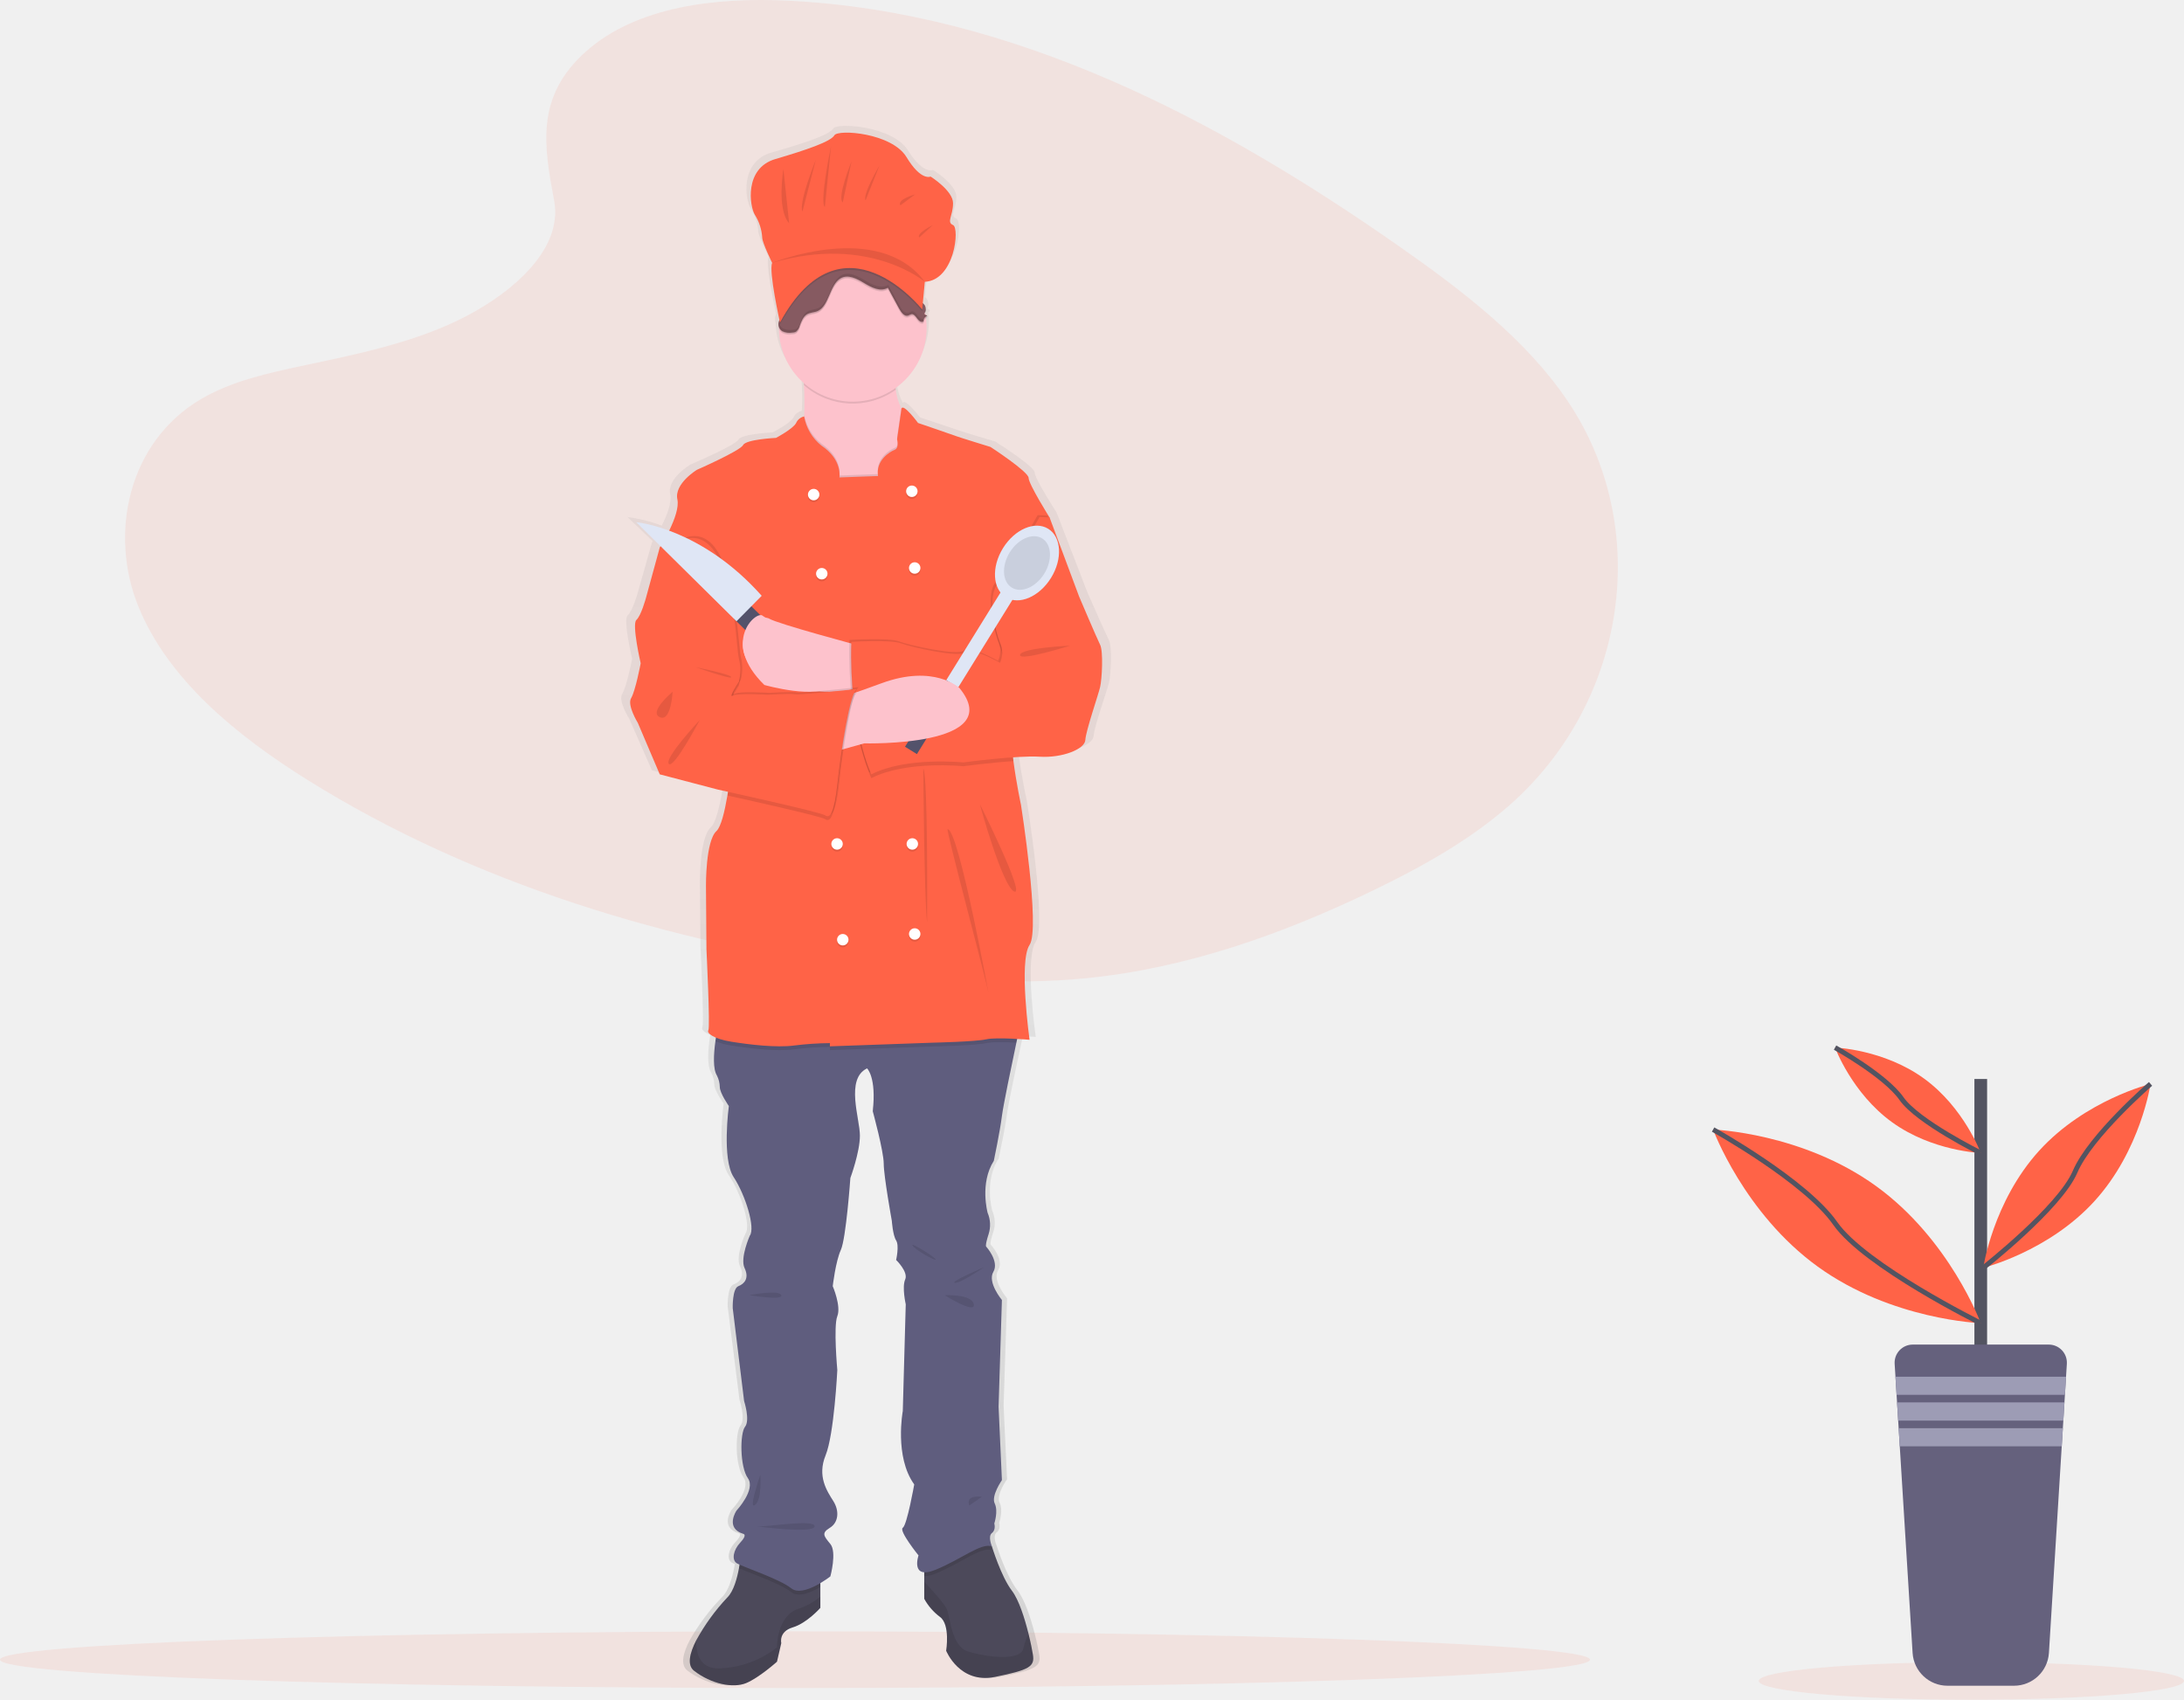
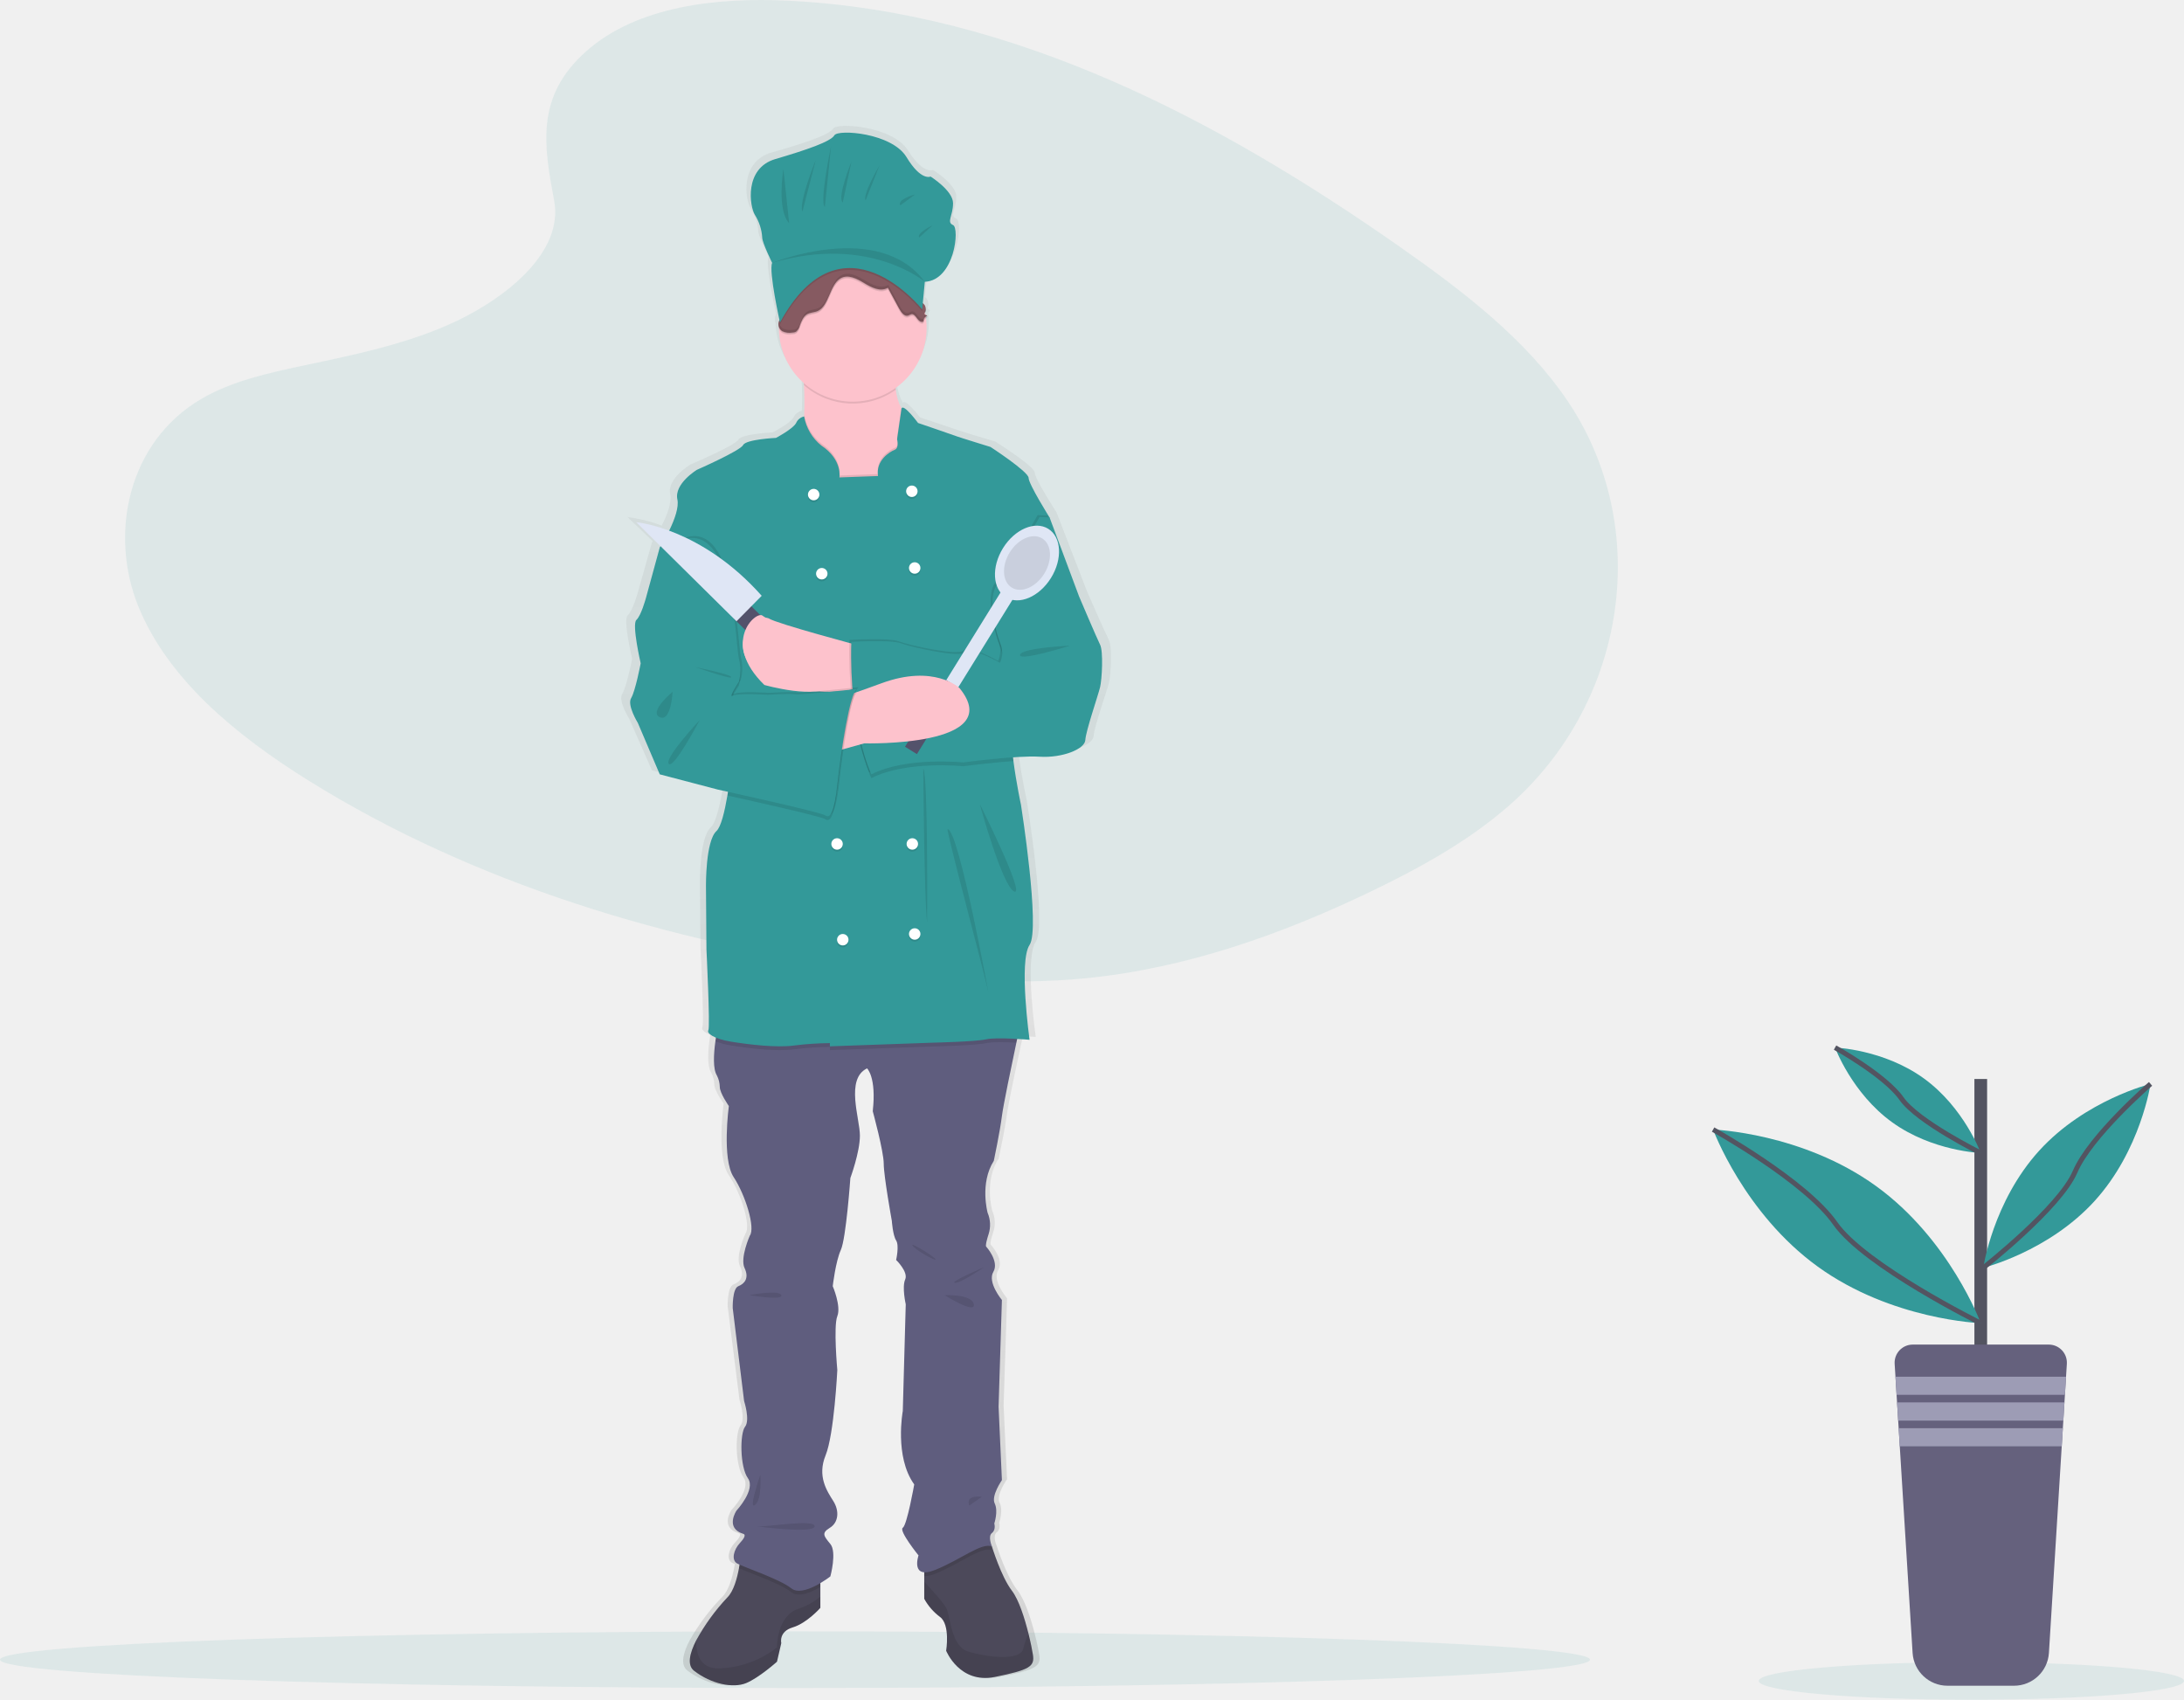
<svg xmlns="http://www.w3.org/2000/svg" id="e76419e8-217f-4623-abeb-e9c3d79c6db7" data-name="Layer 1" width="890.069" height="692.728" viewBox="0 0 890.069 692.728">
  <defs>
    <linearGradient id="ef5d85de-35d2-4357-9719-f86a6844cb01" x1="507.947" y1="790.481" x2="507.947" y2="154.92" gradientUnits="userSpaceOnUse">
      <stop offset="0" stop-color="gray" stop-opacity="0.25" />
      <stop offset="0.535" stop-color="gray" stop-opacity="0.12" />
      <stop offset="1" stop-color="gray" stop-opacity="0.1" />
    </linearGradient>
  </defs>
-   <ellipse cx="324" cy="676.395" rx="324" ry="11.547" fill="#ff6347" opacity="0.1" />
-   <path d="M393.787,124.6c20.641-18.394,53.041-22.143,82.533-20.678,92.634,4.602,176.254,49.324,248.584,99.91,26.185,18.313,51.965,38.048,68.962,63.266,34.6,51.336,24.337,122.453-23.776,164.745-16.369,14.389-36.213,25.419-56.585,35.198-36.222,17.386-75.305,31.343-116.416,35.316-29.317,2.833-58.995.53-88.14-3.423C427.52,487.89,347.591,463.47,280.598,421.69c-29.383-18.324-57.077-41.106-69.188-70.75s-4.36-67.21,25.643-84.756c12.409-7.257,27.245-10.535,41.77-13.612,21.38-4.53,43.104-8.996,62.398-18.205,19.928-9.512,43.526-27.907,39.58-48.962C376.567,162.813,373.17,142.973,393.787,124.6Z" transform="translate(-154.9654 -103.6359)" fill="#ff6347" opacity="0.1" />
-   <ellipse cx="803.416" cy="685.062" rx="86.653" ry="7.667" fill="#ff6347" opacity="0.1" />
+   <ellipse cx="324" cy="676.395" rx="324" ry="11.547" fill="#339999" opacity="0.1" />
+   <path d="M393.787,124.6c20.641-18.394,53.041-22.143,82.533-20.678,92.634,4.602,176.254,49.324,248.584,99.91,26.185,18.313,51.965,38.048,68.962,63.266,34.6,51.336,24.337,122.453-23.776,164.745-16.369,14.389-36.213,25.419-56.585,35.198-36.222,17.386-75.305,31.343-116.416,35.316-29.317,2.833-58.995.53-88.14-3.423C427.52,487.89,347.591,463.47,280.598,421.69c-29.383-18.324-57.077-41.106-69.188-70.75s-4.36-67.21,25.643-84.756c12.409-7.257,27.245-10.535,41.77-13.612,21.38-4.53,43.104-8.996,62.398-18.205,19.928-9.512,43.526-27.907,39.58-48.962C376.567,162.813,373.17,142.973,393.787,124.6Z" transform="translate(-154.9654 -103.6359)" fill="#339999" opacity="0.1" />
+   <ellipse cx="803.416" cy="685.062" rx="86.653" ry="7.667" fill="#339999" opacity="0.1" />
  <path d="M606.904,364.53c-1.411-2.731-8.869-19.702-8.869-19.702l-12.497-32.382s-8.869-13.655-8.869-16.191-16.125-12.68-16.125-12.68-13.102-3.901-14.11-4.292-16.528-5.524-16.528-5.524-6.112-8.037-6.982-5.938l-.001.005c-.032-.053-.064-.099-.096-.154a20.75,20.75,0,0,1-2.33-7.514c-.033-.234-.062-.48-.091-.724a29.911,29.911,0,0,0,13.128-24.628,29.511,29.511,0,0,0-.258-3.828,2.684,2.684,0,0,1,.347-.183c.251-.109.187-.198.003-.29.063-.033.126-.068.19-.095.334-.145.111-.255-.212-.385l.019-.01c.455-.198-.12-.328-.582-.537-.025-.135-.048-.27-.075-.405a2.723,2.723,0,0,0,.185-.804c.041.02.078.042.122.061a3.414,3.414,0,0,0-.008-1.526,2.684,2.684,0,0,1-.105.3,2.547,2.547,0,0,0-1.173-2.309c-.023-.02-.049-.042-.072-.062l.855-8.751c12.605-.596,14.816-22.04,11.941-23.231s0-3.773,0-8.935-9.509-10.921-9.509-10.921-3.98,1.986-10.172-7.942-28.968-11.516-30.516-8.935-11.72,5.957-24.988,9.729-10.836,19.459-8.624,22.834a19.266,19.266,0,0,1,3.096,9.332c0,1.986,4.202,10.325,4.202,10.325-1.325,2.89,2.047,18.721,3.046,23.22-.016.138-.032.276-.046.415-.008.014-.02.025-.028.039a2.119,2.119,0,0,0-.129.226,2.589,2.589,0,0,0-.204,1.492,3.117,3.117,0,0,0,.224,1.631,29.758,29.758,0,0,0,10.552,22.202c.016.271.031.543.046.822.186,3.675.29,8.021.097,12.18-.01.213-.026.421-.037.633a4.759,4.759,0,0,0-3.373,2.66c-1.25,2.403-8.506,6.11-8.506,6.11s-12.699.585-13.908,2.926-19.552,10.144-19.552,10.144-9.675,5.657-8.264,12.094c.737,3.364-1.332,8.589-3.477,12.815a60.857,60.857,0,0,0-13.915-3.47l10.276,9.831c-.215.336-.342.526-.342.526l-5.845,20.678s-2.016,7.218-4.031,8.973,1.814,17.752,1.814,17.752-2.217,11.314-4.031,14.24,2.822,10.144,2.822,10.144l9.272,21.068,24.591,6.242s1.639.347,4.287.914q-.125.755-.255,1.505c-1.185,6.711-2.741,12.883-4.636,14.552-4.636,4.097-4.434,22.433-4.434,22.433l.202,25.945s1.613,31.992.806,33.162c-.509.739.512,1.944,3.207,3.026-.077.482-.153.97-.224,1.468-.758,5.306-1.096,11.361.645,14.037a10.665,10.665,0,0,1,1.209,4.682c0,2.536,3.83,7.803,3.83,7.803s-3.023,21.653,2.016,29.066,9.272,20.873,6.853,23.994c0,0-4.233,9.168-2.217,13.265s0,6.437-2.62,7.413-2.395,8.973-2.395,8.973l4.813,38.039s2.62,7.803.403,10.534-2.217,16.386,1.209,21.068-4.838,13.265-4.838,13.265-5.039,7.218,3.023,9.559c0,0,1.613.39-1.411,3.511s-3.628,7.023-1.613,8.388a9.225,9.225,0,0,0,1.307.649c-.075.462-.156.941-.251,1.45-.774,4.073-2.233,9.379-4.886,11.946a85.16,85.16,0,0,0-13.198,17.588c-2.765,5.244-3.975,10.152-.911,12.453,7.256,5.462,16.528,7.218,21.971,5.072s13.102-8.778,13.102-8.778l1.814-7.608s-1.209-4.682,4.838-6.437,11.691-7.998,11.691-7.998V748.658a42.853,42.853,0,0,0,4.233-2.762s2.822-9.949,0-13.265-3.83-4.487-.202-6.632,4.12-6.827,1.459-10.924c-2.669-4.097-6.902-10.144-3.273-18.727s4.959-34.918,4.959-34.918-1.693-17.947,0-22.043-1.935-12.29-1.935-12.29,1.209-10.144,3.427-14.825,4.031-29.456,4.031-29.456,4.031-10.534,4.031-17.361-6.249-23.214,3.023-27.505c0,0,4.031,3.511,2.419,17.556,0,0,4.636,16.386,4.636,21.458s3.427,23.409,3.427,23.409.403,5.852,1.814,7.998,0,7.998,0,7.998,5.241,4.877,3.83,7.998.242,10.159.242,10.159l-1.25,43.68s-3.628,18.727,4.838,30.041c0,0-3.023,16.581-4.838,17.752s6.652,11.314,6.652,11.314-2.346,6.571,2.419,6.894v10.858a23.198,23.198,0,0,0,6.652,7.413c4.434,3.121,2.62,13.85,2.62,13.85s5.644,13.655,20.56,10.729,16.931-4.292,16.125-9.168c-.29-1.779-.935-4.955-1.862-8.56-1.604-6.266-4.064-13.827-7.006-17.556-4.636-5.876-8.466-18.165-8.466-18.165s-1.814-4.097,0-5.462,1.008-3.901,1.008-3.901,1.766-5.072.177-8.193,3.048-9.559,3.048-9.559l-1.411-30.041,1.411-43.696s-6.249-7.218-3.628-11.509-3.023-10.339-3.023-10.339-.605-.195,1.008-5.072a12.156,12.156,0,0,0-.403-8.778s-3.427-12.094,2.62-21.263c0,0,2.62-12.094,3.427-18.337.556-4.338,4.039-20.545,6.112-30.026q.176-.804.337-1.539c2.985.163,5.242.353,5.242.353s-4.636-32.187,0-38.819-3.628-57.351-3.628-57.351-1.975-8.864-3.193-17.908c-.07-.515-.133-1.03-.197-1.545a97.708,97.708,0,0,1,11.251-.25c9.675.585,19.149-3.121,19.35-6.828s5.442-18.337,6.249-21.653S608.315,367.261,606.904,364.53Z" transform="translate(-154.9654 -103.6359)" fill="url(#ef5d85de-35d2-4357-9719-f86a6844cb01)" />
  <path d="M489.291,740.846v18.063s-5.438,6.215-11.265,7.963-4.661,6.409-4.661,6.409l-1.748,7.575s-7.38,6.604-12.624,8.74-14.178.388-21.17-5.05c-2.952-2.292-1.787-7.178.878-12.399a84.568,84.568,0,0,1,12.718-17.511c2.556-2.556,3.962-7.839,4.708-11.894.552-3.038.73-5.392.73-5.392Z" transform="translate(-154.9654 -103.6359)" fill="#4c495a" />
  <path d="M489.291,754.325v4.584s-5.438,6.215-11.265,7.963-4.661,6.409-4.661,6.409l-1.748,7.575s-7.38,6.604-12.624,8.74-14.178.388-21.17-5.05c-2.952-2.292-1.787-7.178.878-12.399-.124,5.485,1.499,11.646,9.416,11.428a40.104,40.104,0,0,0,23.501-8.546s-.194-12.819,8.74-15.732A27.213,27.213,0,0,0,489.291,754.325Z" transform="translate(-154.9654 -103.6359)" opacity="0.1" />
  <path d="M560.376,787.071c-14.372,2.913-19.811-10.682-19.811-10.682s1.748-10.682-2.525-13.79a22.92,22.92,0,0,1-6.409-7.38V737.35l17.48-12.43,9.462,8.375.637.559s3.69,12.236,8.157,18.086c2.836,3.714,5.205,11.242,6.751,17.48.894,3.589,1.515,6.751,1.795,8.522C576.691,782.798,574.748,784.157,560.376,787.071Z" transform="translate(-154.9654 -103.6359)" fill="#4c495a" />
  <path d="M560.376,787.071c-14.372,2.913-19.811-10.682-19.811-10.682s1.748-10.682-2.525-13.79a22.92,22.92,0,0,1-6.409-7.38v-6.922c2.774,2.929,8.002,8.6,9.128,11.001,1.554,3.302,1.748,15.343,8.934,17.48s21.17,4.079,22.335-1.36a30.3,30.3,0,0,1,2.09-5.998c.894,3.589,1.515,6.751,1.795,8.522C576.691,782.798,574.748,784.157,560.376,787.071Z" transform="translate(-154.9654 -103.6359)" opacity="0.1" />
  <path d="M456.856,737.35l32.435,3.496v9.548c-3.659,2.167-8.903,4.467-11.848,2.105-4.351-3.48-17.286-7.901-21.318-9.758C456.677,739.704,456.856,737.35,456.856,737.35Z" transform="translate(-154.9654 -103.6359)" opacity="0.1" />
  <path d="M559.211,735.408c-4.467-1.554-12.43,5.244-22.918,9.517a10.917,10.917,0,0,1-4.661,1.041v-8.616l17.48-12.43,9.462,8.375A11.814,11.814,0,0,0,559.211,735.408Z" transform="translate(-154.9654 -103.6359)" opacity="0.1" />
  <path d="M570.67,521.57s-.614,2.859-1.492,7.007c-1.997,9.439-5.353,25.575-5.889,29.895-.777,6.215-3.302,18.257-3.302,18.257-5.827,9.128-2.525,21.17-2.525,21.17a12.468,12.468,0,0,1,.388,8.74c-1.554,4.856-.971,5.05-.971,5.05s5.438,6.021,2.913,10.294,3.496,11.459,3.496,11.459l-1.36,43.506,1.36,29.91s-4.467,6.409-2.937,9.517-.171,8.157-.171,8.157.777,2.525-.971,3.884,0,5.438,0,5.438c-4.467-1.554-12.43,5.244-22.918,9.517s-6.992-5.827-6.992-5.827-8.157-10.1-6.409-11.265,4.661-17.674,4.661-17.674c-8.157-11.265-4.661-29.91-4.661-29.91l1.204-43.49s-1.593-7.007-.233-10.115-3.69-7.963-3.69-7.963,1.36-5.827,0-7.963-1.748-7.963-1.748-7.963-3.302-18.257-3.302-23.307-4.467-21.364-4.467-21.364c1.554-13.984-2.331-17.48-2.331-17.48-8.934,4.273-2.913,20.587-2.913,27.385s-3.884,17.286-3.884,17.286-1.748,24.666-3.884,29.327-3.302,14.761-3.302,14.761,3.496,8.157,1.865,12.236,0,21.947,0,21.947-1.282,26.22-4.778,34.766.583,14.567,3.154,18.645c2.564,4.079,2.09,8.74-1.406,10.876s-2.525,3.302.194,6.604,0,13.207,0,13.207-11.071,8.74-15.926,4.856-20.393-8.934-22.335-10.294-1.36-5.244,1.554-8.352,1.36-3.496,1.36-3.496c-7.769-2.331-2.913-9.517-2.913-9.517s7.963-8.546,4.661-13.207-3.302-18.257-1.165-20.976-.388-10.488-.388-10.488l-4.638-37.873s-.218-7.963,2.307-8.934,4.467-3.302,2.525-7.38,2.136-13.207,2.136-13.207c2.331-3.108-1.748-16.509-6.604-23.889s-1.942-28.939-1.942-28.939-3.69-5.244-3.69-7.769a10.883,10.883,0,0,0-1.165-4.661c-1.678-2.665-1.352-8.693-.622-13.976.707-5.112,1.787-9.525,1.787-9.525Z" transform="translate(-154.9654 -103.6359)" fill="#5f5d7e" />
  <path d="M532.602,301.517l-38.262,8.934s-18.839-15.926-14.178-24.472c1.6-2.937,2.307-7.948,2.548-13.246.186-4.141.085-8.468-.093-12.127-.272-5.291-.707-9.198-.707-9.198s39.233-22.141,37.873,0a56.554,56.554,0,0,0,.256,11.063,21.15,21.15,0,0,0,2.245,7.481c2.098,3.737,4.685,3.791,4.685,3.791Z" transform="translate(-154.9654 -103.6359)" fill="#fdc2cc" />
  <path d="M520.04,262.471a30.092,30.092,0,0,1-37.423-1.865c-.272-5.291-.707-9.198-.707-9.198s39.233-22.141,37.873,0A56.554,56.554,0,0,0,520.04,262.471Z" transform="translate(-154.9654 -103.6359)" opacity="0.1" />
  <circle cx="347.533" cy="133.594" r="30.104" fill="#fdc2cc" />
  <path d="M532.602,301.517l-38.262,8.934s-18.839-15.926-14.178-24.472c1.6-2.937,2.307-7.948,2.548-13.246a19.519,19.519,0,0,0,6.969,11.692c8.74,5.827,7.38,13.013,7.38,13.013l15.732-.583c-.971-6.409,4.856-9.905,6.798-10.682s.971-4.273.971-4.273l1.725-11.949c2.098,3.737,4.685,3.791,4.685,3.791Z" transform="translate(-154.9654 -103.6359)" opacity="0.1" />
  <path d="M570.67,521.57s-.614,2.859-1.492,7.007c-4.226-.225-9.812-.388-12.298.179-4.273.971-21.364,1.36-21.364,1.36L493.175,531.615v-1.305a124.839,124.839,0,0,0-14.567.971c-7.186.971-18.451-.388-25.637-1.554a27.605,27.605,0,0,1-6.448-1.74c.707-5.112,1.787-9.525,1.787-9.525Z" transform="translate(-154.9654 -103.6359)" opacity="0.1" />
-   <path d="M567.368,398.239c-.614,3.628-.163,9.641.614,15.577,1.173,9.004,3.076,17.83,3.076,17.83s7.963,50.498,3.496,57.101,0,38.65,0,38.65-13.401-1.165-17.674-.194-21.364,1.36-21.364,1.36l-42.34,1.499v-1.305a124.839,124.839,0,0,0-14.567.971c-7.186.971-18.451-.388-25.637-1.554s-10.1-3.496-9.323-4.661-.777-33.018-.777-33.018l-.194-25.831s-.194-18.257,4.273-22.335c1.826-1.663,3.325-7.808,4.467-14.489,1.639-9.672,2.525-20.471,2.525-20.471L424.421,328.32l-.583-1.554s8.546-13.207,7.186-19.616,7.963-12.042,7.963-12.042,17.674-7.769,18.839-10.1,13.401-2.913,13.401-2.913,6.992-3.69,8.196-6.083a4.594,4.594,0,0,1,3.255-2.649,19.56,19.56,0,0,0,7,11.84c8.74,5.827,7.38,13.013,7.38,13.013l15.732-.583c-.971-6.409,4.856-9.905,6.798-10.682s.971-4.273.971-4.273l1.818-12.578c.839-2.09,6.728,5.912,6.728,5.912s14.955,5.112,15.926,5.5,13.596,4.273,13.596,4.273,15.538,10.1,15.538,12.624,8.546,16.12,8.546,16.12-.101.544-.287,1.538C580.451,326.774,568.79,389.888,567.368,398.239Z" transform="translate(-154.9654 -103.6359)" fill="#ff6347" />
+   <path d="M567.368,398.239c-.614,3.628-.163,9.641.614,15.577,1.173,9.004,3.076,17.83,3.076,17.83s7.963,50.498,3.496,57.101,0,38.65,0,38.65-13.401-1.165-17.674-.194-21.364,1.36-21.364,1.36l-42.34,1.499v-1.305a124.839,124.839,0,0,0-14.567.971c-7.186.971-18.451-.388-25.637-1.554s-10.1-3.496-9.323-4.661-.777-33.018-.777-33.018l-.194-25.831s-.194-18.257,4.273-22.335c1.826-1.663,3.325-7.808,4.467-14.489,1.639-9.672,2.525-20.471,2.525-20.471L424.421,328.32l-.583-1.554s8.546-13.207,7.186-19.616,7.963-12.042,7.963-12.042,17.674-7.769,18.839-10.1,13.401-2.913,13.401-2.913,6.992-3.69,8.196-6.083a4.594,4.594,0,0,1,3.255-2.649,19.56,19.56,0,0,0,7,11.84c8.74,5.827,7.38,13.013,7.38,13.013l15.732-.583c-.971-6.409,4.856-9.905,6.798-10.682s.971-4.273.971-4.273l1.818-12.578c.839-2.09,6.728,5.912,6.728,5.912s14.955,5.112,15.926,5.5,13.596,4.273,13.596,4.273,15.538,10.1,15.538,12.624,8.546,16.12,8.546,16.12-.101.544-.287,1.538C580.451,326.774,568.79,389.888,567.368,398.239Z" transform="translate(-154.9654 -103.6359)" fill="#339999" />
  <path d="M505.217,366.775s-33.6-8.934-36.902-11.071-22.724,10.294.971,27.191c0,0,28.974,6.021,36.726,0S505.217,366.775,505.217,366.775Z" transform="translate(-154.9654 -103.6359)" fill="#fdc2cc" />
  <path d="M577.856,313.559l4.079.194,12.042,32.241s7.186,16.897,8.546,19.616.777,13.984,0,17.286-5.827,17.868-6.021,21.559-9.323,7.38-18.645,6.798-31.075,2.331-31.075,2.331-23.231-2.428-37.485,4.856c0,0-9.128-18.839-8.157-53.994,0,0,16.12-.971,20.199.583s23.889,6.021,26.414,3.69,13.984,4.273,13.984,4.273a9.843,9.843,0,0,0,0-8.157c-1.942-4.661-5.244-19.228-.971-23.889S577.856,313.559,577.856,313.559Z" transform="translate(-154.9654 -103.6359)" opacity="0.1" />
  <path d="M567.982,413.816c-9.641.653-20.424,2.098-20.424,2.098s-23.229-2.432-37.485,4.856c0,0-9.128-18.839-8.157-53.994,0,0,16.12-.971,20.199.583s23.889,6.021,26.414,3.69,13.984,4.273,13.984,4.273a9.843,9.843,0,0,0,0-8.157c-1.942-4.661-5.244-19.228-.971-23.889s17.091-27.385,17.091-27.385l3.791.179c-1.973,10.706-13.634,73.82-15.056,82.171C566.754,401.867,567.205,407.88,567.982,413.816Z" transform="translate(-154.9654 -103.6359)" opacity="0.1" />
-   <path d="M578.633,314.336l4.079.194,12.042,32.241s7.186,16.897,8.546,19.616.777,13.984,0,17.286-5.827,17.868-6.021,21.559-9.323,7.38-18.645,6.798-31.075,2.331-31.075,2.331-23.231-2.428-37.485,4.856c0,0-9.128-18.839-8.157-53.994,0,0,16.12-.971,20.199.583s23.889,6.021,26.414,3.69,13.984,4.273,13.984,4.273a9.843,9.843,0,0,0,0-8.157c-1.942-4.661-5.244-19.228-.971-23.889S578.633,314.336,578.633,314.336Z" transform="translate(-154.9654 -103.6359)" fill="#ff6347" />
+   <path d="M578.633,314.336l4.079.194,12.042,32.241s7.186,16.897,8.546,19.616.777,13.984,0,17.286-5.827,17.868-6.021,21.559-9.323,7.38-18.645,6.798-31.075,2.331-31.075,2.331-23.231-2.428-37.485,4.856c0,0-9.128-18.839-8.157-53.994,0,0,16.12-.971,20.199.583s23.889,6.021,26.414,3.69,13.984,4.273,13.984,4.273a9.843,9.843,0,0,0,0-8.157c-1.942-4.661-5.244-19.228-.971-23.889S578.633,314.336,578.633,314.336Z" transform="translate(-154.9654 -103.6359)" fill="#339999" />
  <rect x="550.676" y="339.718" width="5.7" height="51.3" transform="translate(676.8311 863.7699) rotate(-148.2348)" fill="#dfe6f5" />
  <ellipse cx="573.51" cy="333.092" rx="16.416" ry="11.514" transform="translate(-166.5723 541.7095) rotate(-58.23485)" fill="#dfe6f5" />
  <ellipse cx="573.51" cy="333.092" rx="11.783" ry="8.265" transform="translate(-166.5723 541.7095) rotate(-58.23485)" opacity="0.1" />
  <rect x="531.771" y="379.939" width="5.7" height="31.92" transform="translate(625.7809 910.3072) rotate(-148.2348)" fill="#53526b" />
  <path d="M495.312,409.893l11.848-3.302s58.461,1.554,38.844-22.53c0,0-10.294-9.905-31.852-1.942s-27.579,8.934-27.579,8.934Z" transform="translate(-154.9654 -103.6359)" fill="#fdc2cc" />
  <circle cx="331.606" cy="202.348" r="2.331" opacity="0.1" />
  <circle cx="371.616" cy="200.989" r="2.331" opacity="0.1" />
  <circle cx="331.606" cy="201.571" r="2.331" fill="#fff" />
  <circle cx="334.908" cy="234.589" r="2.331" opacity="0.1" />
  <circle cx="372.781" cy="232.258" r="2.331" opacity="0.1" />
  <circle cx="334.908" cy="233.812" r="2.331" fill="#fff" />
  <circle cx="371.81" cy="344.726" r="2.331" opacity="0.1" />
  <circle cx="341.137" cy="344.726" r="2.331" opacity="0.1" />
  <circle cx="371.81" cy="343.949" r="2.331" fill="#fff" />
  <circle cx="343.467" cy="383.751" r="2.331" opacity="0.1" />
  <circle cx="372.781" cy="381.42" r="2.331" opacity="0.1" />
  <circle cx="343.467" cy="382.974" r="2.331" fill="#fff" />
  <circle cx="341.137" cy="343.949" r="2.331" fill="#fff" />
  <circle cx="372.781" cy="380.643" r="2.331" fill="#fff" />
  <circle cx="371.616" cy="200.212" r="2.331" fill="#fff" />
  <circle cx="372.781" cy="231.481" r="2.331" fill="#fff" />
  <path d="M531.243,416.885s.388,53.217,1.554,62.734C532.797,479.618,533.22,419.393,531.243,416.885Z" transform="translate(-154.9654 -103.6359)" opacity="0.1" />
  <path d="M541.148,441.551c-.801,0,15.926,62.345,16.703,66.812S545.809,441.551,541.148,441.551Z" transform="translate(-154.9654 -103.6359)" opacity="0.1" />
  <path d="M554.355,431.451c0,.583,9.323,33.795,13.984,35.543S554.355,431.451,554.355,431.451Z" transform="translate(-154.9654 -103.6359)" opacity="0.1" />
  <path d="M591.063,366.775s-19.811.883-20.393,3.743S591.063,366.775,591.063,366.775Z" transform="translate(-154.9654 -103.6359)" opacity="0.1" />
  <path d="M556.103,620.04s-14.178,6.021-12.042,6.409S556.103,620.04,556.103,620.04Z" transform="translate(-154.9654 -103.6359)" opacity="0.1" />
  <path d="M526.776,611.106c-.552-1.242,9.517,5.05,9.517,5.827S527.553,612.854,526.776,611.106Z" transform="translate(-154.9654 -103.6359)" opacity="0.1" />
  <path d="M539.983,631.499s11.071-.559,11.848,3.702S539.983,631.499,539.983,631.499Z" transform="translate(-154.9654 -103.6359)" opacity="0.1" />
  <path d="M460.352,631.475s12.042-2.355,13.013,0S460.352,631.475,460.352,631.475Z" transform="translate(-154.9654 -103.6359)" opacity="0.1" />
  <path d="M464.819,704.721s.79,9.905-2.13,12.236S464.819,704.721,464.819,704.721Z" transform="translate(-154.9654 -103.6359)" opacity="0.1" />
  <path d="M463.348,725.697c3.801.388,23.806-3.108,23.612,0S463.348,725.697,463.348,725.697Z" transform="translate(-154.9654 -103.6359)" opacity="0.1" />
  <path d="M555.132,713.655s-6.823-1.049-5.159,3.554Z" transform="translate(-154.9654 -103.6359)" opacity="0.1" />
  <path d="M428.305,325.989h-3.69l-5.632,20.587s-1.942,7.186-3.884,8.934,1.748,17.674,1.748,17.674-2.136,11.265-3.884,14.178,2.719,10.1,2.719,10.1l8.934,20.976,23.695,6.215s41.758,9.128,43.7,10.488,3.69-.583,5.05-13.207,5.05-37.096,7.963-38.262c0,0-23.307,2.525-25.249,2.136s-11.265.194-11.265.194-12.236-.777-14.178.388,2.525-5.641,2.525-5.641a18.731,18.731,0,0,0,0-9.508C455.496,365.999,454.72,306.567,428.305,325.989Z" transform="translate(-154.9654 -103.6359)" opacity="0.1" />
  <path d="M504.246,386.003c-2.913,1.165-6.604,25.637-7.963,38.262s-3.108,14.567-5.05,13.207c-1.577-1.103-29.413-7.334-39.815-9.633,1.639-9.672,2.525-20.471,2.525-20.471L424.421,328.32h3.108c26.414-19.422,27.191,40.01,28.551,45.254a18.736,18.736,0,0,1,0,9.509s-4.467,6.806-2.525,5.64,14.178-.388,14.178-.388,9.323-.583,11.265-.194S504.246,386.003,504.246,386.003Z" transform="translate(-154.9654 -103.6359)" opacity="0.1" />
-   <path d="M427.529,326.766h-3.69l-5.632,20.587s-1.942,7.186-3.884,8.934,1.748,17.674,1.748,17.674-2.136,11.265-3.884,14.178,2.719,10.1,2.719,10.1l8.934,20.976,23.695,6.215s41.758,9.128,43.7,10.488,3.69-.583,5.05-13.207,5.05-37.096,7.963-38.262c0,0-23.307,2.525-25.249,2.136s-11.265.194-11.265.194-12.236-.777-14.178.388,2.525-5.641,2.525-5.641a18.731,18.731,0,0,0,0-9.508C454.72,366.775,453.943,307.344,427.529,326.766Z" transform="translate(-154.9654 -103.6359)" fill="#ff6347" />
+   <path d="M427.529,326.766h-3.69l-5.632,20.587s-1.942,7.186-3.884,8.934,1.748,17.674,1.748,17.674-2.136,11.265-3.884,14.178,2.719,10.1,2.719,10.1l8.934,20.976,23.695,6.215s41.758,9.128,43.7,10.488,3.69-.583,5.05-13.207,5.05-37.096,7.963-38.262c0,0-23.307,2.525-25.249,2.136s-11.265.194-11.265.194-12.236-.777-14.178.388,2.525-5.641,2.525-5.641a18.731,18.731,0,0,0,0-9.508C454.72,366.775,453.943,307.344,427.529,326.766Z" transform="translate(-154.9654 -103.6359)" fill="#339999" />
  <path d="M440.153,397.074s-10.682,20.199-12.624,17.868S440.153,397.074,440.153,397.074Z" transform="translate(-154.9654 -103.6359)" opacity="0.1" />
  <path d="M429.082,385.572s-9.905,8.2-5.244,10.337S429.082,385.572,429.082,385.572Z" transform="translate(-154.9654 -103.6359)" opacity="0.1" />
  <path d="M438.405,375.515c.777.194,14.372,2.894,14.567,4.069S438.405,375.515,438.405,375.515Z" transform="translate(-154.9654 -103.6359)" opacity="0.1" />
  <path d="M532.688,233.236a2.002,2.002,0,0,0-1.328,2.082c-.792.699-1.903-.124-2.548-1.018-.653-.886-1.391-1.981-2.377-1.857a8.534,8.534,0,0,0-1.36.567c-1.554.497-2.867-1.328-3.737-2.929q-2.272-4.207-4.545-8.406c-3.038,1.764-6.627-.085-9.641-1.911s-6.604-3.682-9.649-1.919c-4.467,2.579-4.63,11.179-9.261,13.3-1.492.684-3.224.536-4.607,1.476-1.367.932-2.105,2.727-2.719,4.444a4.707,4.707,0,0,1-1.523,2.509,3.345,3.345,0,0,1-1.569.381,6.732,6.732,0,0,1-4.04-.567,3.414,3.414,0,0,1-1.398-4.04,2.114,2.114,0,0,1,.124-.225,14.137,14.137,0,0,0,1.336-1.919c.466-1.235-.202-2.672-.054-4.009.241-2.284,2.657-3.488,3.069-5.733.171-.878-.008-1.818.155-2.704a2.458,2.458,0,0,1,.093-.342l-1.422.979c1.593-1.857,2.393-4.436,3.558-6.689a20.6,20.6,0,0,1,12.57-10.232c5.065-1.476,10.418-1.072,15.53.179a51.14,51.14,0,0,1,13.821,5.695,13.715,13.715,0,0,1,4.024,3.271,25.192,25.192,0,0,1,2.385,4.405c1.507,3.123,5.625,6.013,2.346,6.448-2.727.365-.241,2.276,1.189,3.566a3.708,3.708,0,0,1,.823.901,3.226,3.226,0,0,1-.171,3.115C531.212,232.755,533.449,232.895,532.688,233.236Z" transform="translate(-154.9654 -103.6359)" opacity="0.1" />
  <path d="M532.688,232.46a2.002,2.002,0,0,0-1.328,2.082c-.792.699-1.903-.124-2.548-1.018-.653-.886-1.391-1.981-2.377-1.857a8.533,8.533,0,0,0-1.36.567c-1.554.497-2.867-1.328-3.737-2.929q-2.272-4.207-4.545-8.406c-3.038,1.764-6.627-.085-9.641-1.911s-6.604-3.682-9.649-1.919c-4.467,2.579-4.63,11.179-9.261,13.3-1.492.684-3.224.536-4.607,1.476-1.367.932-2.105,2.727-2.719,4.444a4.707,4.707,0,0,1-1.523,2.509,3.345,3.345,0,0,1-1.569.381,6.733,6.733,0,0,1-4.04-.567,3.414,3.414,0,0,1-1.398-4.04,2.114,2.114,0,0,1,.124-.225,14.137,14.137,0,0,0,1.336-1.919c.466-1.235-.202-2.672-.054-4.009.241-2.284,2.657-3.488,3.069-5.733.171-.878-.008-1.818.155-2.704a2.458,2.458,0,0,1,.093-.342l-1.422.979c1.593-1.857,2.393-4.436,3.558-6.689a20.6,20.6,0,0,1,12.57-10.232c5.065-1.476,10.418-1.072,15.53.179a51.14,51.14,0,0,1,13.821,5.695,13.715,13.715,0,0,1,4.024,3.271,25.192,25.192,0,0,1,2.385,4.405c1.507,3.123,5.625,6.013,2.346,6.448-2.727.365-.241,2.276,1.189,3.566a3.708,3.708,0,0,1,.823.901,3.226,3.226,0,0,1-.171,3.115C531.212,231.978,533.449,232.118,532.688,232.46Z" transform="translate(-154.9654 -103.6359)" fill="#865a61" />
  <path d="M531.111,227.262l-.311,3.271s-32.598-41.315-57.956,5.337c0,0-.124-.567-.334-1.523a14.137,14.137,0,0,0,1.336-1.919c.466-1.235-.202-2.672-.054-4.009.241-2.284,2.657-3.488,3.069-5.733.171-.878-.008-1.818.155-2.704a2.458,2.458,0,0,1,.093-.342l-1.422.979c1.593-1.857,2.393-4.436,3.558-6.689a20.6,20.6,0,0,1,12.57-10.232c5.065-1.476,10.418-1.072,15.53.179a51.14,51.14,0,0,1,13.821,5.695,13.715,13.715,0,0,1,4.024,3.271,25.192,25.192,0,0,1,2.385,4.405c1.507,3.123,5.625,6.013,2.346,6.448C527.195,224.061,529.681,225.973,531.111,227.262Z" transform="translate(-154.9654 -103.6359)" opacity="0.1" />
  <g opacity="0.1">
    <path d="M531.915,232.036a1.574,1.574,0,0,0-.37,1.345c-.792.699-1.903-.124-2.548-1.018-.653-.886-1.391-1.981-2.377-1.857a8.533,8.533,0,0,0-1.36.567c-1.554.497-2.867-1.328-3.737-2.929q-2.272-4.207-4.545-8.406c-3.038,1.764-6.627-.085-9.641-1.911s-6.604-3.682-9.649-1.919c-4.467,2.579-4.63,11.179-9.261,13.3-1.492.684-3.224.536-4.607,1.476-1.367.932-2.105,2.727-2.719,4.444a4.707,4.707,0,0,1-1.523,2.509,3.345,3.345,0,0,1-1.569.381,6.733,6.733,0,0,1-4.04-.567,3.634,3.634,0,0,1-1.514-2.136,3.493,3.493,0,0,0,1.514,3.689,6.732,6.732,0,0,0,4.04.567,3.345,3.345,0,0,0,1.569-.381,4.707,4.707,0,0,0,1.523-2.509c.614-1.717,1.352-3.512,2.719-4.444,1.383-.94,3.115-.792,4.607-1.476,4.63-2.121,4.793-10.721,9.261-13.3,3.045-1.764,6.635.093,9.649,1.919s6.604,3.675,9.641,1.911q2.272,4.195,4.545,8.406c.87,1.6,2.183,3.426,3.737,2.929a8.533,8.533,0,0,1,1.36-.567c.987-.124,1.725.971,2.377,1.857.645.893,1.756,1.717,2.548,1.018a2.002,2.002,0,0,1,1.328-2.082C533.479,232.581,532.191,232.436,531.915,232.036Z" transform="translate(-154.9654 -103.6359)" />
    <path d="M529.374,224.275a2.813,2.813,0,0,1,.734-.185c1.445-.192,1.452-.862.879-1.817a2.272,2.272,0,0,1-.879.264C528.548,222.745,528.696,223.46,529.374,224.275Z" transform="translate(-154.9654 -103.6359)" />
    <path d="M532.351,230.782a3.51,3.51,0,0,0-.008-1.519,2.241,2.241,0,0,1-.394.855C531.706,230.427,532.005,230.626,532.351,230.782Z" transform="translate(-154.9654 -103.6359)" />
    <path d="M474.023,228.544c-.017.089-.035.177-.045.269a8.912,8.912,0,0,0,.152,2.088A7.349,7.349,0,0,0,474.023,228.544Z" transform="translate(-154.9654 -103.6359)" />
    <path d="M477.177,219.066a11.268,11.268,0,0,1-1.303,1.947l1.254-.863A8.688,8.688,0,0,1,477.177,219.066Z" transform="translate(-154.9654 -103.6359)" />
  </g>
-   <path d="M472.843,235.093s-4.688-20.956-3.196-24.316c0,0-4.048-8.303-4.048-10.28a19.631,19.631,0,0,0-2.983-9.292c-2.131-3.361-4.475-18.979,8.31-22.735s22.586-7.117,24.078-9.687,23.438-.988,29.405,8.896,9.802,7.908,9.802,7.908,9.162,5.733,9.162,10.873-2.77,7.71,0,8.896.639,22.537-11.506,23.13l-1.065,11.269S498.199,188.437,472.843,235.093Z" transform="translate(-154.9654 -103.6359)" fill="#ff6347" />
+   <path d="M472.843,235.093s-4.688-20.956-3.196-24.316c0,0-4.048-8.303-4.048-10.28a19.631,19.631,0,0,0-2.983-9.292c-2.131-3.361-4.475-18.979,8.31-22.735s22.586-7.117,24.078-9.687,23.438-.988,29.405,8.896,9.802,7.908,9.802,7.908,9.162,5.733,9.162,10.873-2.77,7.71,0,8.896.639,22.537-11.506,23.13l-1.065,11.269S498.199,188.437,472.843,235.093Z" transform="translate(-154.9654 -103.6359)" fill="#339999" />
  <path d="M474.239,172.554s-2.816,16.509,2.331,22.044Z" transform="translate(-154.9654 -103.6359)" opacity="0.1" />
  <path d="M487.446,168.767s-7.186,17.674-5.438,21.073Z" transform="translate(-154.9654 -103.6359)" opacity="0.1" />
  <path d="M493.661,163.134s-4.856,23.015-2.525,24.86Z" transform="translate(-154.9654 -103.6359)" opacity="0.1" />
  <path d="M502.012,169.349s-6.021,14.761-3.593,16.8Z" transform="translate(-154.9654 -103.6359)" opacity="0.1" />
  <path d="M513.374,171.097s-7.089,12.042-5.632,14.178Z" transform="translate(-154.9654 -103.6359)" opacity="0.1" />
  <path d="M527.941,182.848s-7.575,2.039-6.021,4.467Z" transform="translate(-154.9654 -103.6359)" opacity="0.1" />
  <path d="M535.127,195.375s-6.798,3.302-5.535,5.05Z" transform="translate(-154.9654 -103.6359)" opacity="0.1" />
  <path d="M469.647,210.777s43.419-17.636,62.218,7.71C531.865,218.487,509.045,199.085,469.647,210.777Z" transform="translate(-154.9654 -103.6359)" opacity="0.1" />
  <polygon points="298.991 252.052 305.041 245.932 322.146 262.84 316.096 268.961 300.365 253.411 298.991 252.052" fill="#53526b" />
  <path d="M414.267,316.454s26.479,2.253,51.124,29.993l-10.272,10.391Z" transform="translate(-154.9654 -103.6359)" fill="#dfe6f5" />
  <path d="M493.69,366.053s-25.45-9.278-27.951-11.496-17.212,10.689.736,28.236c0,0,21.947,6.252,27.818,0S493.69,366.053,493.69,366.053Z" transform="translate(-154.9654 -103.6359)" fill="#fdc2cc" />
  <rect x="804.65" y="439.739" width="5.175" height="116.436" fill="#535461" />
  <path d="M997.292,659.457l-.328,5.244-.457,7.4-.19,3.088-.457,7.409-.198,3.088-.457,7.4-5.218,84.187a14.258,14.258,0,0,1-14.231,13.377h-27.108a14.251,14.251,0,0,1-14.222-13.377l-5.227-84.187-.457-7.4-.19-3.088-.466-7.409-.19-3.088-.457-7.4-.328-5.244a7.386,7.386,0,0,1,7.374-7.84h55.441A7.38,7.38,0,0,1,997.292,659.457Z" transform="translate(-154.9654 -103.6359)" fill="#65617d" />
  <polygon points="841.999 561.065 841.542 568.465 772.931 568.465 772.474 561.065 841.999 561.065" fill="#9d9cb5" />
  <polygon points="841.352 571.553 840.895 578.962 773.587 578.962 773.121 571.553 841.352 571.553" fill="#9d9cb5" />
  <polygon points="840.697 582.049 840.24 589.449 774.234 589.449 773.777 582.049 840.697 582.049" fill="#9d9cb5" />
-   <path d="M919.541,587.017c30.12,21.788,42.661,55.869,42.661,55.869s-36.294-1.244-66.414-23.032-42.661-55.869-42.661-55.869S889.421,565.229,919.541,587.017Z" transform="translate(-154.9654 -103.6359)" fill="#ff6347" />
+   <path d="M919.541,587.017c30.12,21.788,42.661,55.869,42.661,55.869s-36.294-1.244-66.414-23.032-42.661-55.869-42.661-55.869S889.421,565.229,919.541,587.017Z" transform="translate(-154.9654 -103.6359)" fill="#339999" />
  <path d="M853.127,563.985s37.671,20.911,49.756,38.222,59.319,40.679,59.319,40.679" transform="translate(-154.9654 -103.6359)" fill="none" stroke="#535461" stroke-miterlimit="10" stroke-width="2" />
-   <path d="M938.982,543.117c16.394,11.859,23.22,30.409,23.22,30.409s-19.754-.677-36.149-12.536-23.22-30.409-23.22-30.409S922.588,531.258,938.982,543.117Z" transform="translate(-154.9654 -103.6359)" fill="#ff6347" />
+   <path d="M938.982,543.117c16.394,11.859,23.22,30.409,23.22,30.409s-19.754-.677-36.149-12.536-23.22-30.409-23.22-30.409S922.588,531.258,938.982,543.117Z" transform="translate(-154.9654 -103.6359)" fill="#339999" />
  <path d="M902.833,530.581s20.504,11.382,27.082,20.804,32.287,22.141,32.287,22.141" transform="translate(-154.9654 -103.6359)" fill="none" stroke="#535461" stroke-miterlimit="10" stroke-width="2" />
-   <path d="M986.026,572.582c-18.83,20.697-22.814,47.739-22.814,47.739s26.547-6.514,45.377-27.21,22.814-47.739,22.814-47.739S1004.856,551.886,986.026,572.582Z" transform="translate(-154.9654 -103.6359)" fill="#ff6347" />
+   <path d="M986.026,572.582c-18.83,20.697-22.814,47.739-22.814,47.739s26.547-6.514,45.377-27.21,22.814-47.739,22.814-47.739S1004.856,551.886,986.026,572.582Z" transform="translate(-154.9654 -103.6359)" fill="#339999" />
  <path d="M1031.402,545.372s-24.528,21.215-30.762,35.832-37.429,39.117-37.429,39.117" transform="translate(-154.9654 -103.6359)" fill="none" stroke="#535461" stroke-miterlimit="10" stroke-width="2" />
</svg>
